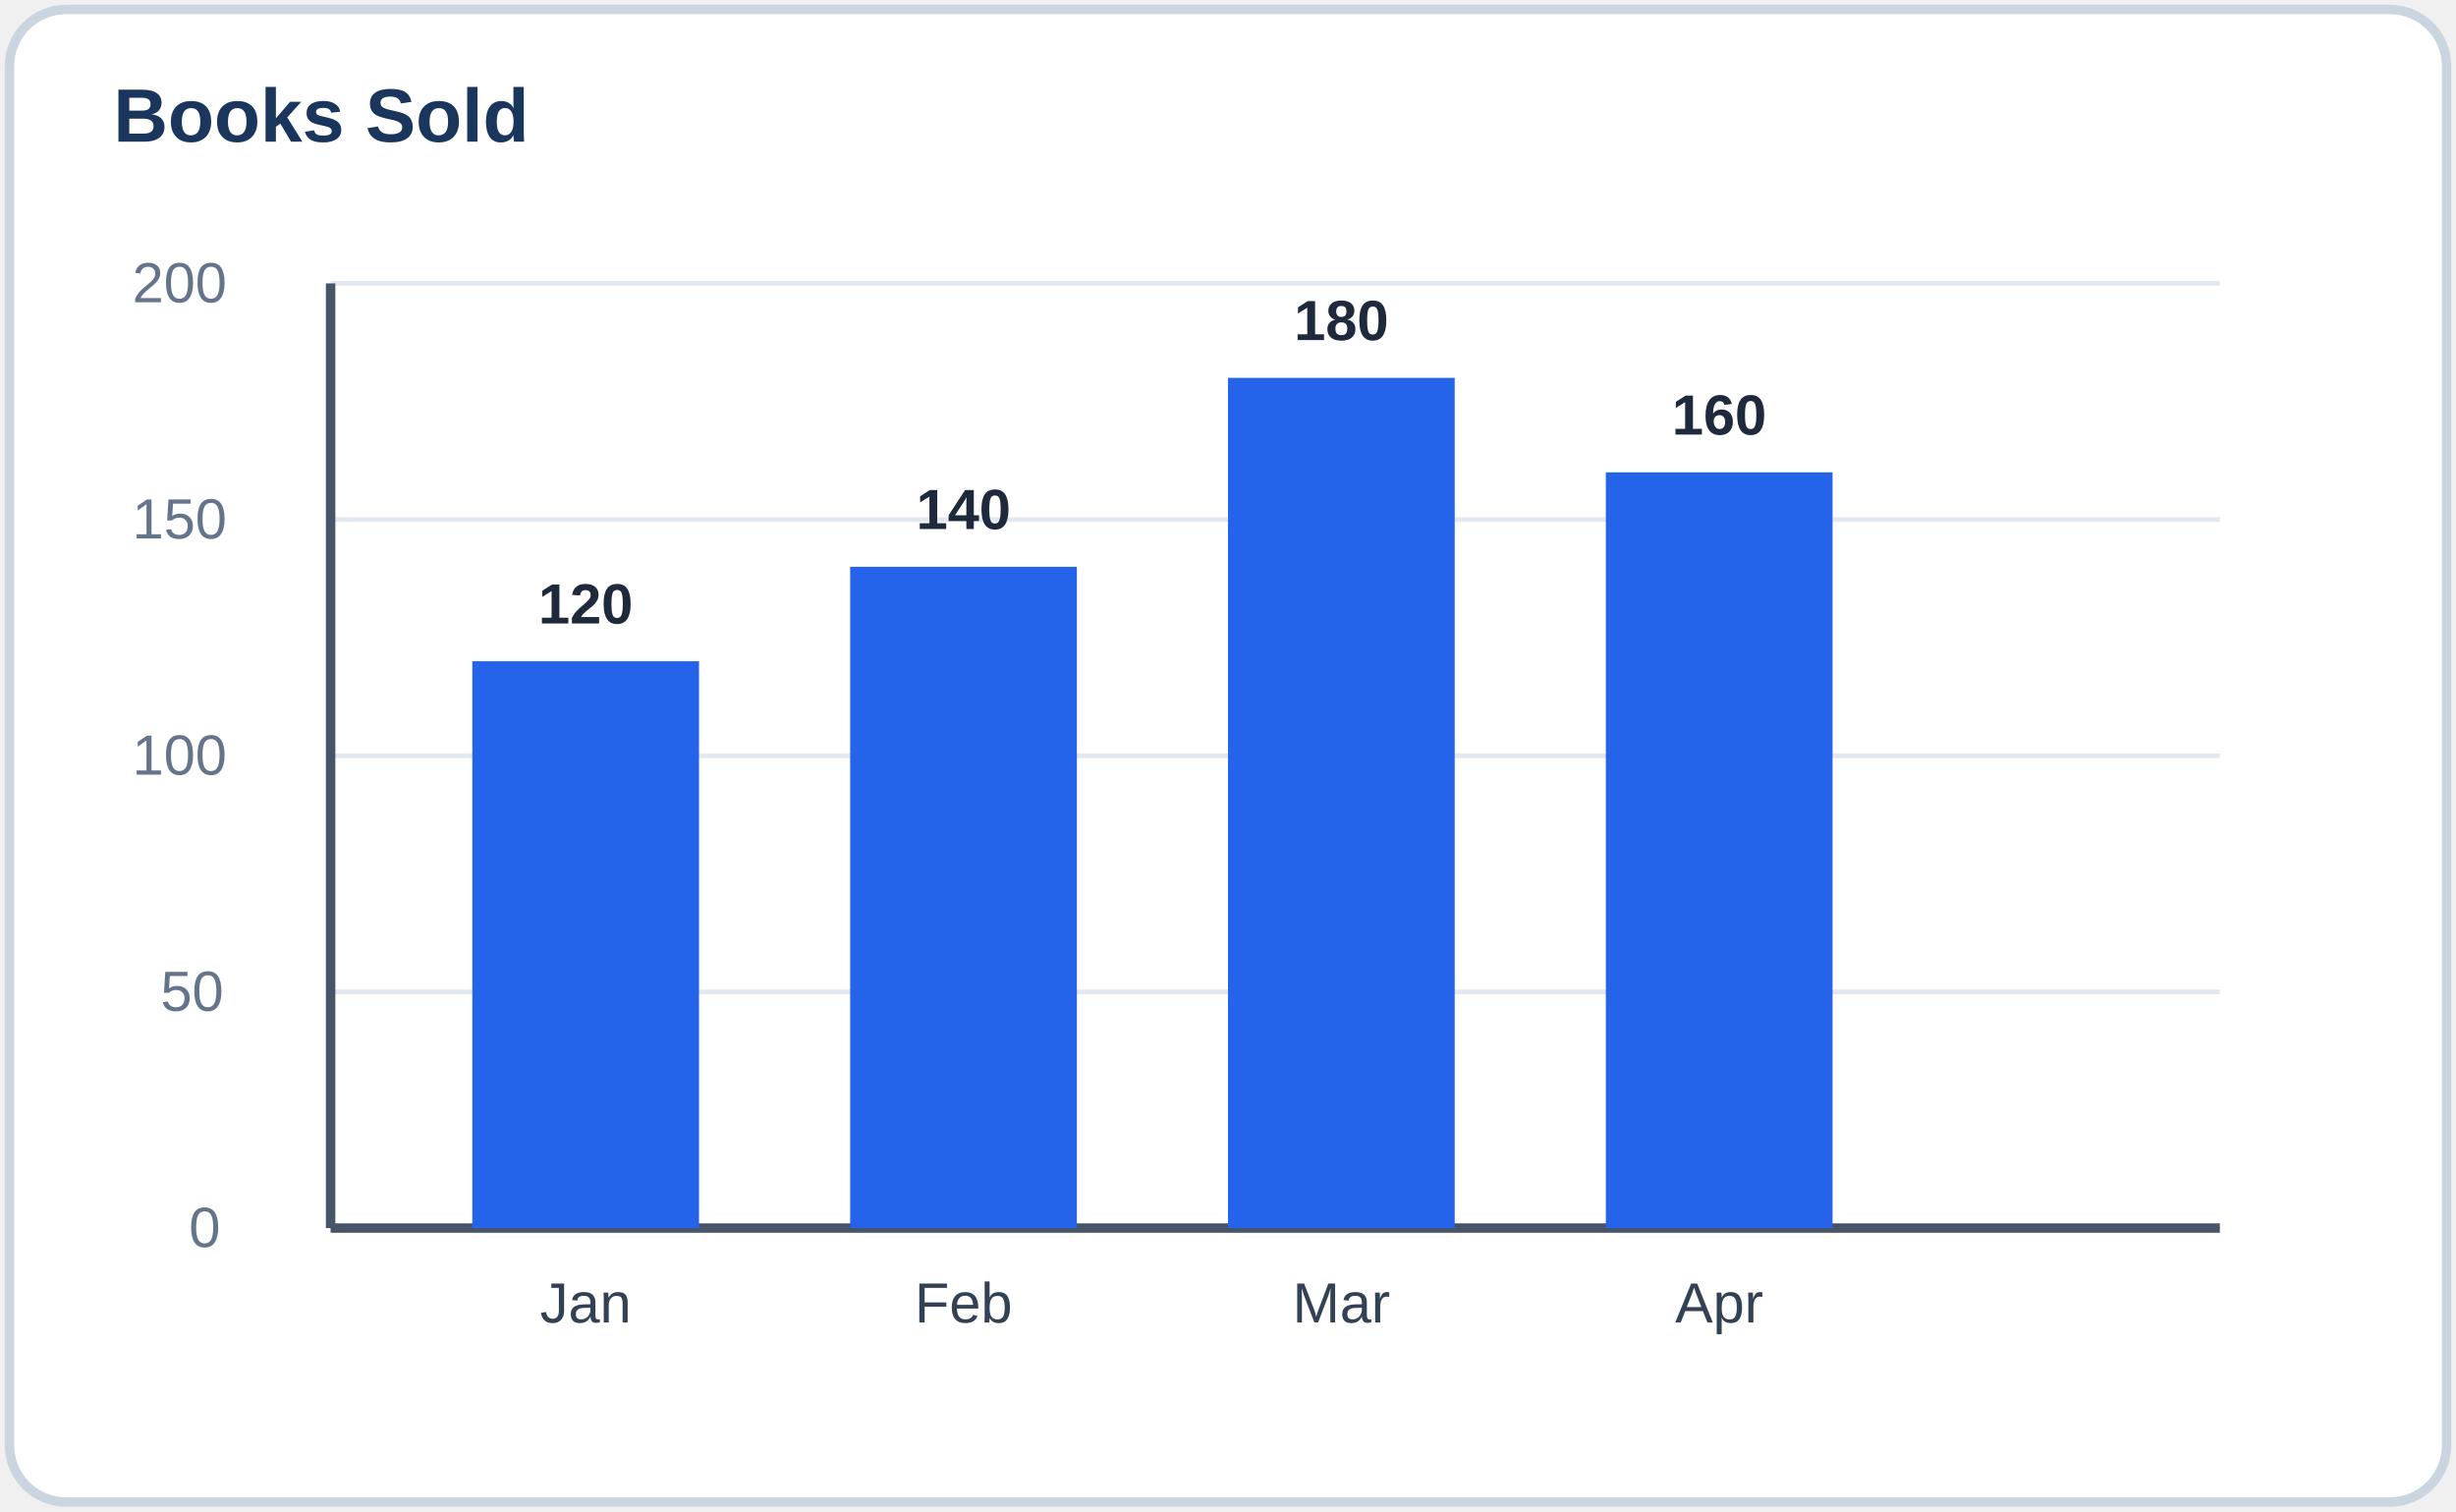
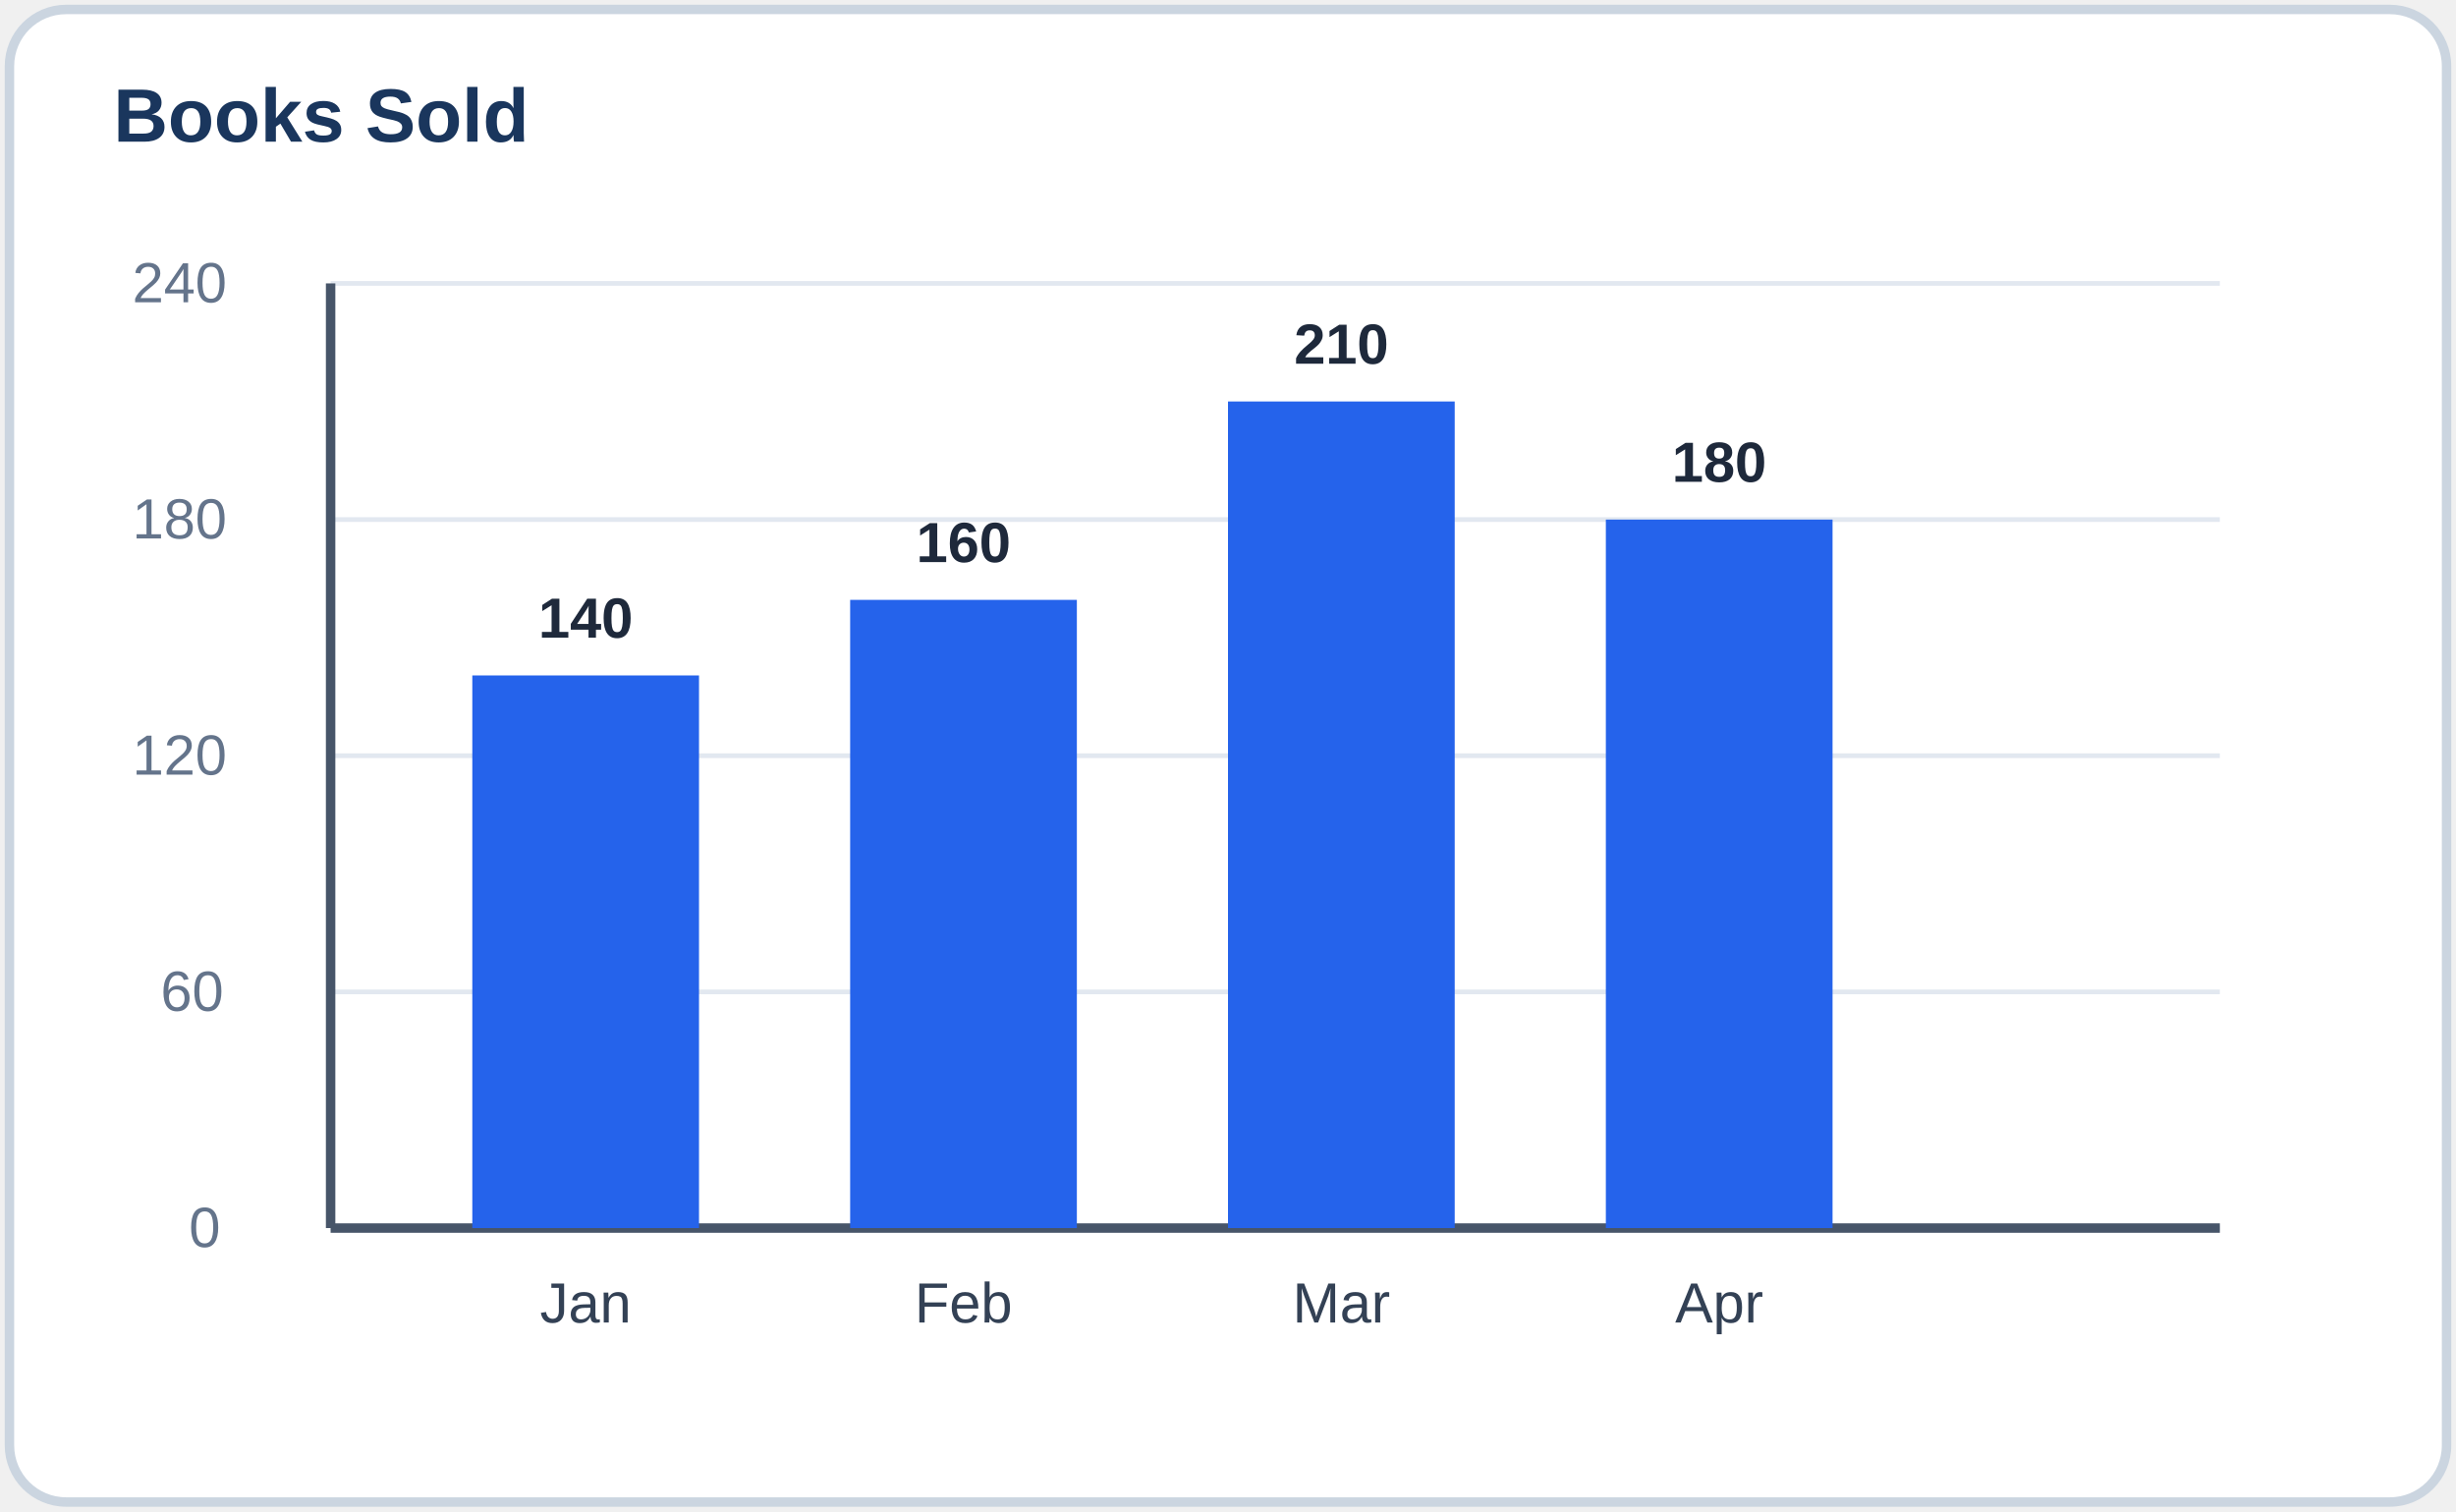
<svg xmlns="http://www.w3.org/2000/svg" viewBox="0 0 520 320" width="520" height="320">
  <style>
.title{font:600 16px Arial,sans-serif;fill:#1A365D}
.axis{stroke:#475569;stroke-width:2}
.grid{stroke:#E2E8F0}
.bar{fill:#2563EB}
.label{font:12px Arial,sans-serif;fill:#64748B}
.value{font:600 12px Arial,sans-serif;fill:#1E293B}
.month{font:12px Arial,sans-serif;fill:#334155}
</style>
  <rect x="2" y="2" width="516" height="316" rx="12" fill="#FFF" stroke="#CBD5E0" stroke-width="2" />
  <text class="title" x="24" y="30">
Books Sold
</text>
  <line class="grid" x1="70" y1="260" x2="470" y2="260" />
  <line class="grid" x1="70" y1="210" x2="470" y2="210" />
  <line class="grid" x1="70" y1="160" x2="470" y2="160" />
  <line class="grid" x1="70" y1="110" x2="470" y2="110" />
  <line class="grid" x1="70" y1="60" x2="470" y2="60" />
  <line class="axis" x1="70" y1="60" x2="70" y2="260" />
  <line class="axis" x1="70" y1="260" x2="470" y2="260" />
  <text class="label" x="40" y="264">0</text>
-   <text class="label" x="34" y="214">50</text>
-   <text class="label" x="28" y="164">100</text>
-   <text class="label" x="28" y="114">150</text>
-   <text class="label" x="28" y="64">200</text>
-   <rect class="bar" x="100" y="140" width="48" height="120" />
-   <rect class="bar" x="180" y="120" width="48" height="140" />
-   <rect class="bar" x="260" y="80" width="48" height="180" />
-   <rect class="bar" x="340" y="100" width="48" height="160" />
-   <text class="value" x="124" y="132" text-anchor="middle">120</text>
-   <text class="value" x="204" y="112" text-anchor="middle">140</text>
-   <text class="value" x="284" y="72" text-anchor="middle">180</text>
-   <text class="value" x="364" y="92" text-anchor="middle">160</text>
+   <text class="label" x="34" y="214">60</text>
+   <text class="label" x="28" y="164">120</text>
+   <text class="label" x="28" y="114">180</text>
+   <text class="label" x="28" y="64">240</text>
+   <rect class="bar" x="100" y="143" width="48" height="117" />
+   <rect class="bar" x="180" y="127" width="48" height="133" />
+   <rect class="bar" x="260" y="85" width="48" height="175" />
+   <rect class="bar" x="340" y="110" width="48" height="150" />
+   <text class="value" x="124" y="135" text-anchor="middle">140</text>
+   <text class="value" x="204" y="119" text-anchor="middle">160</text>
+   <text class="value" x="284" y="77" text-anchor="middle">210</text>
+   <text class="value" x="364" y="102" text-anchor="middle">180</text>
  <text class="month" x="124" y="280" text-anchor="middle">Jan</text>
  <text class="month" x="204" y="280" text-anchor="middle">Feb</text>
  <text class="month" x="284" y="280" text-anchor="middle">Mar</text>
  <text class="month" x="364" y="280" text-anchor="middle">Apr</text>
</svg>
